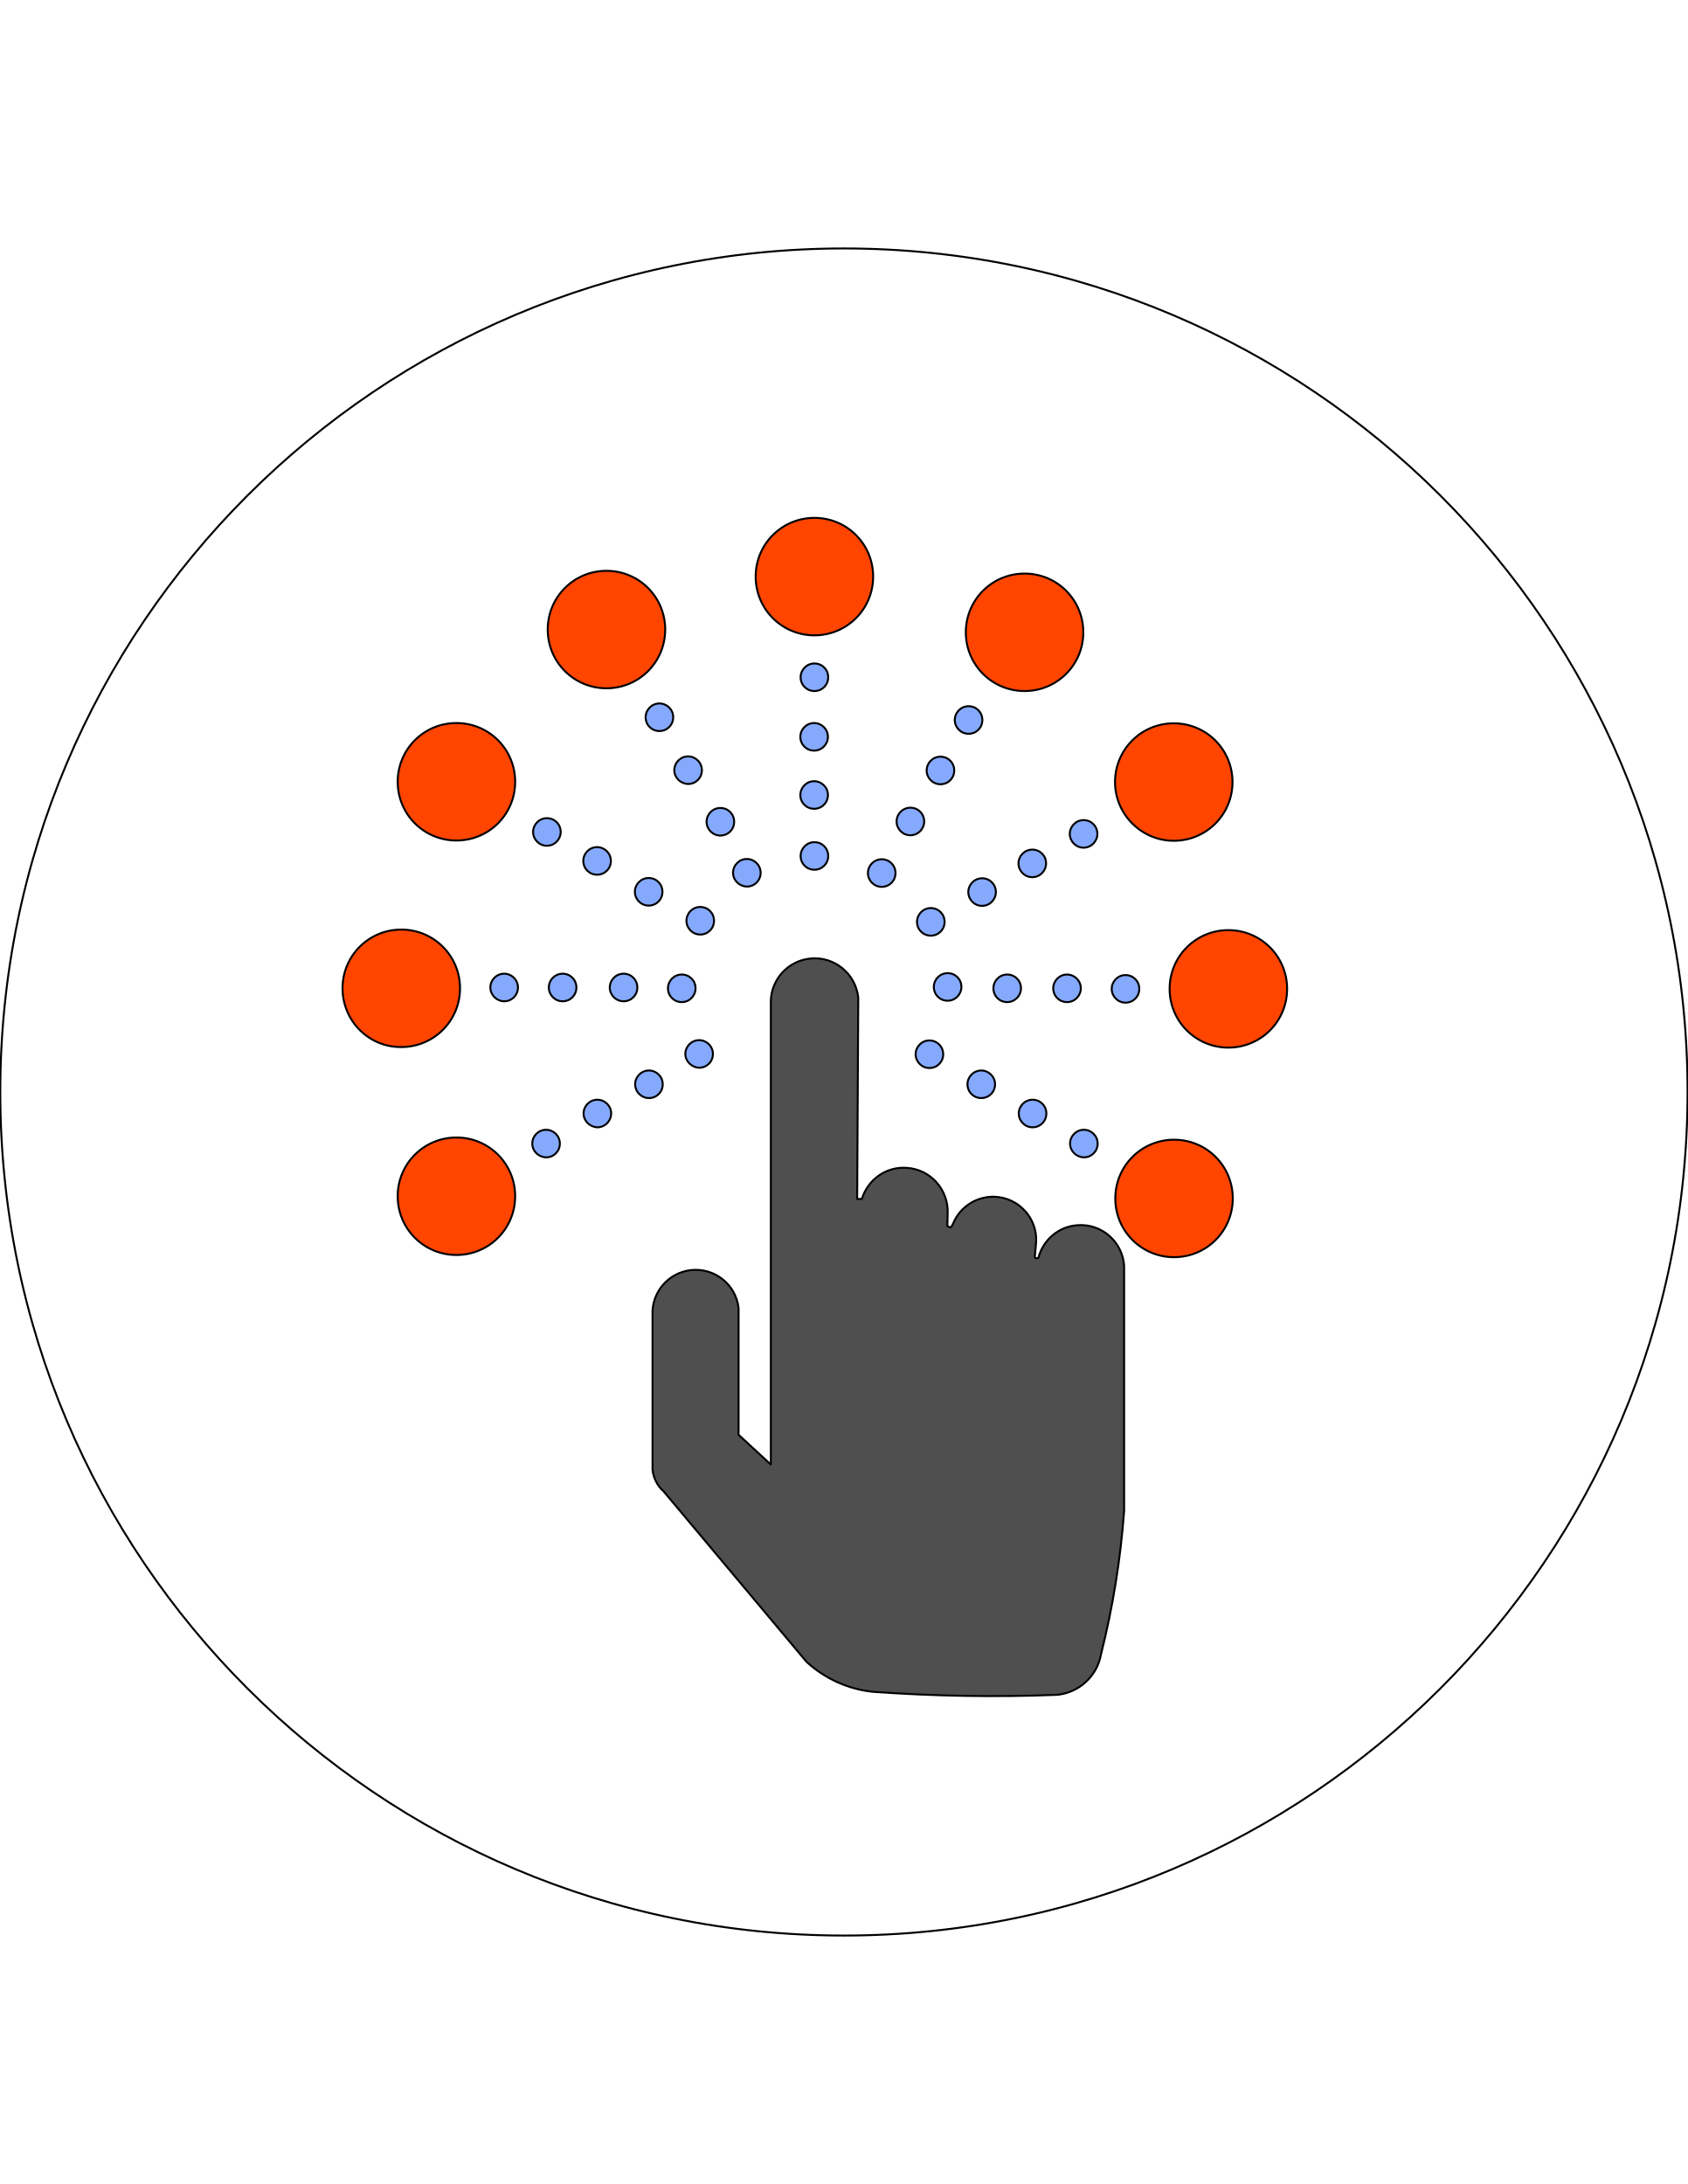
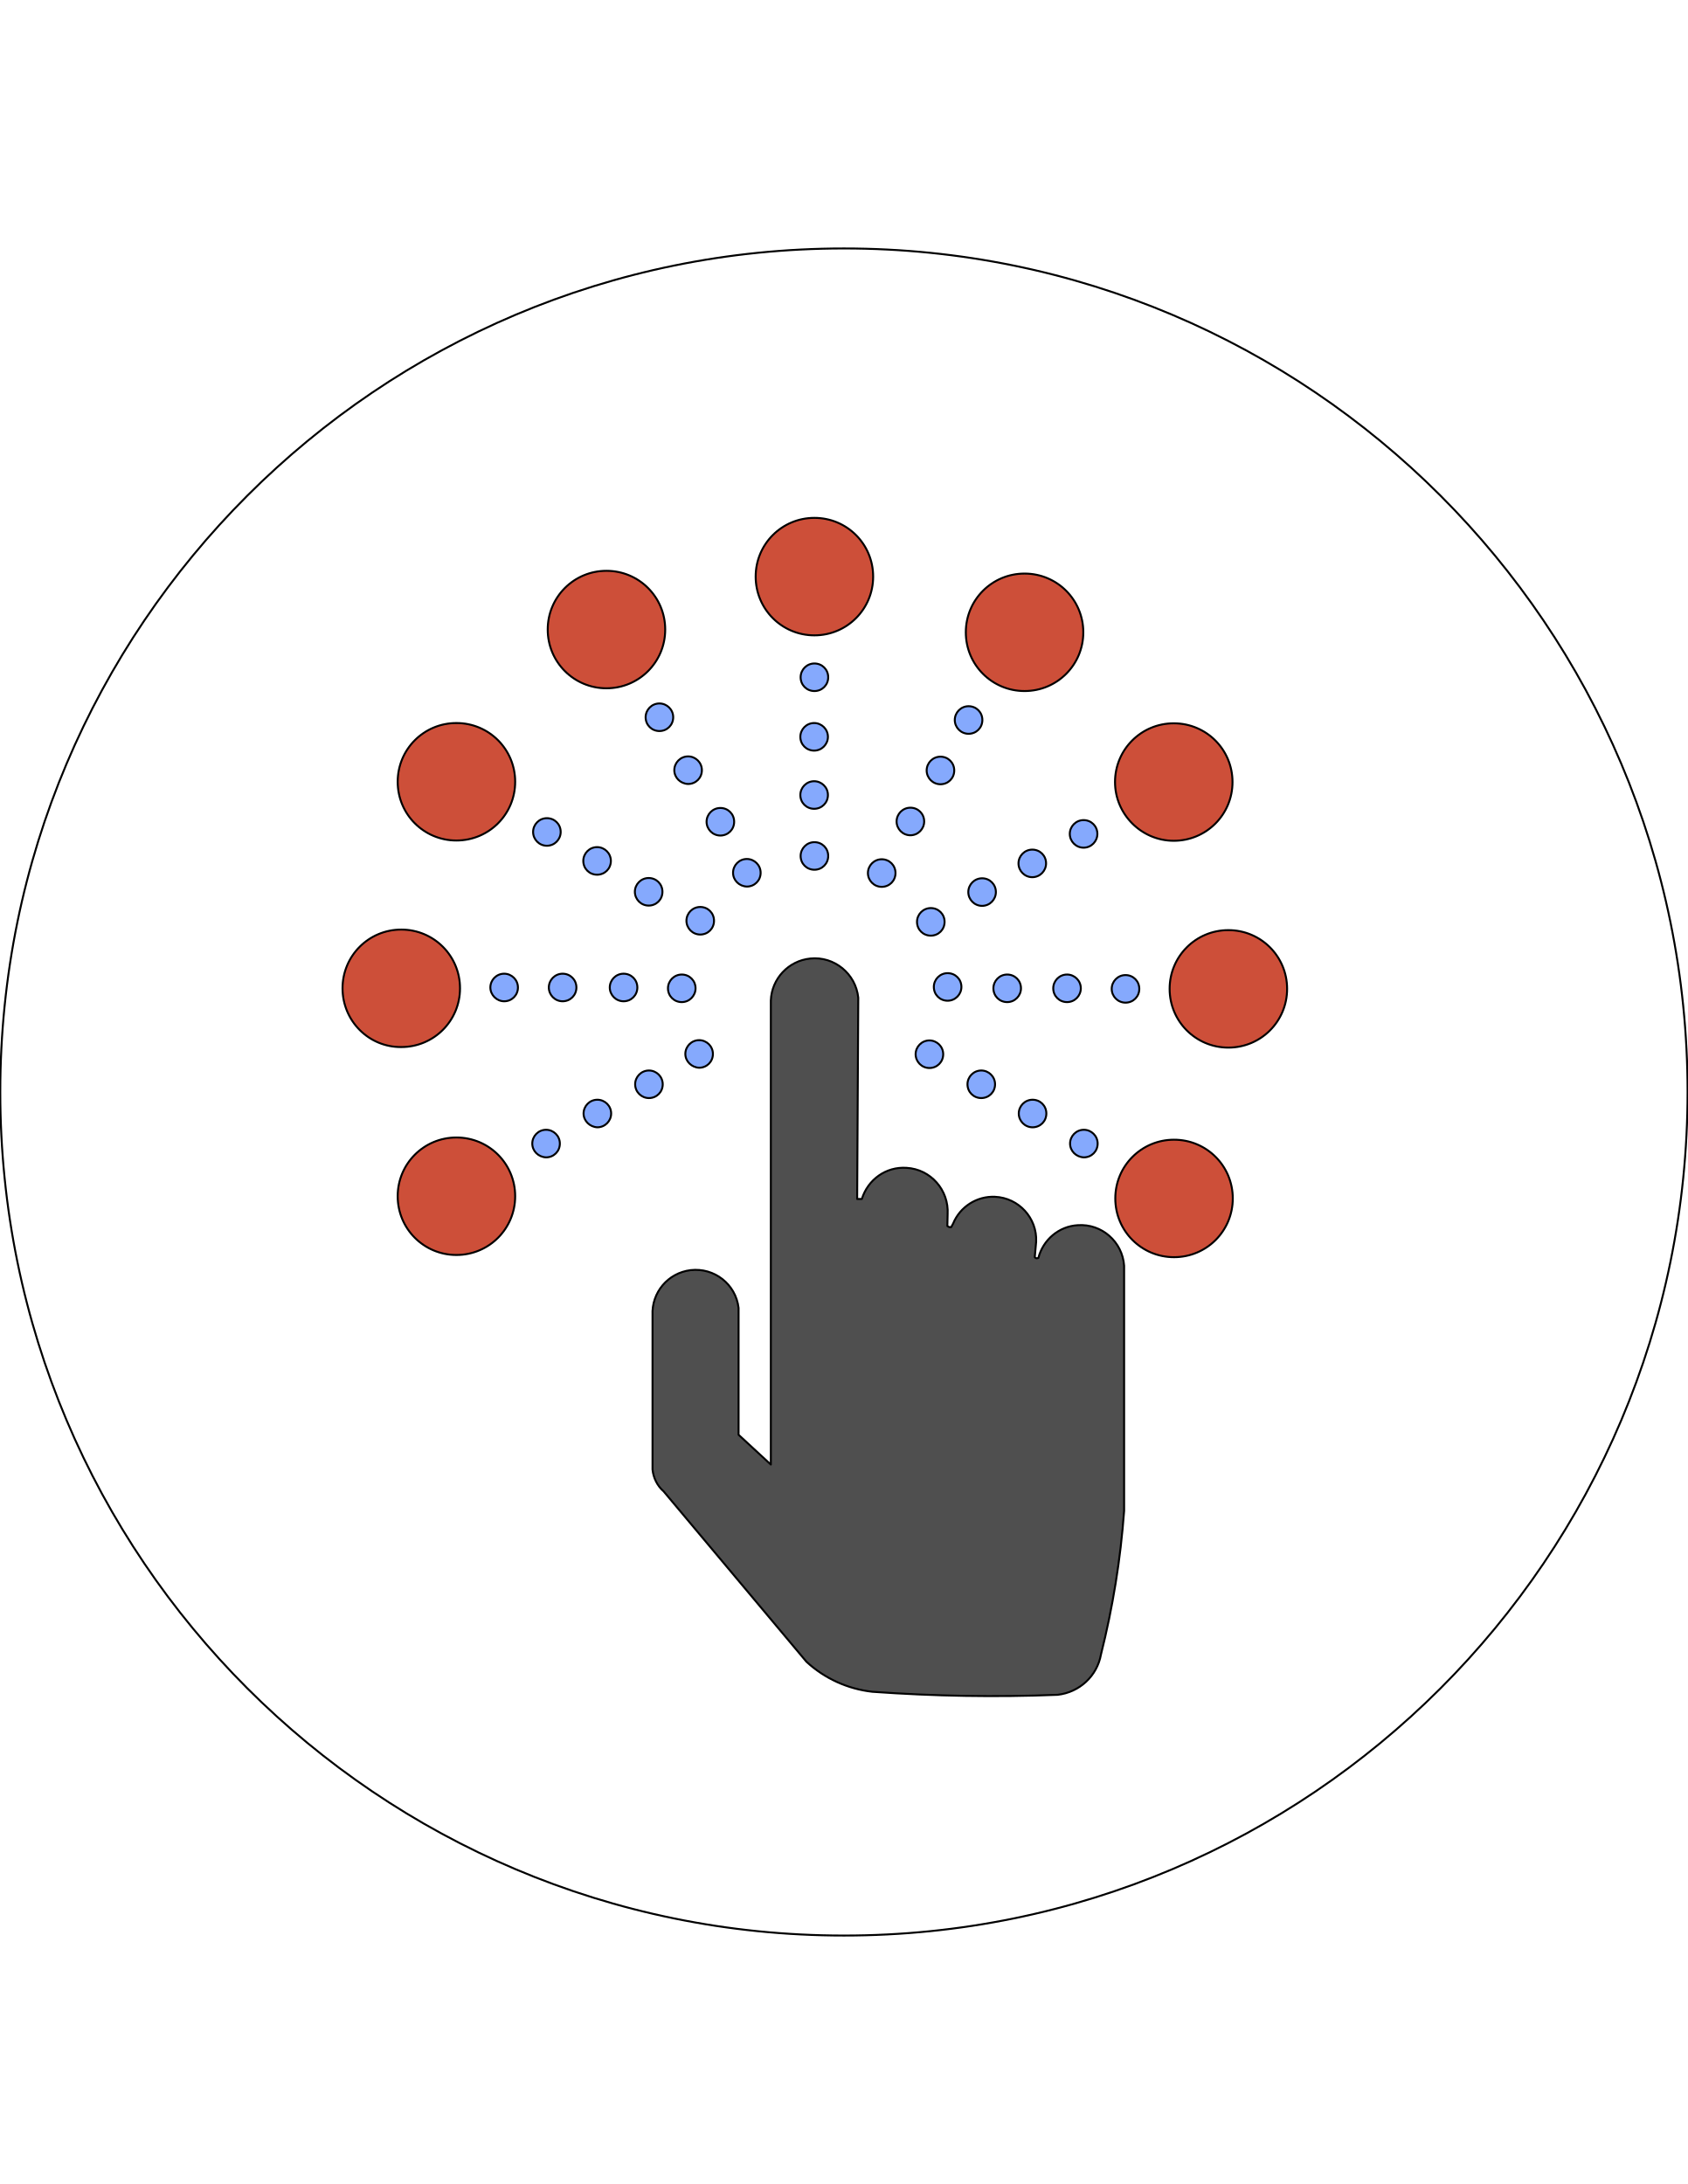
<svg xmlns="http://www.w3.org/2000/svg" version="1.1" x="0px" y="0px" viewBox="0 0 612 792" style="enable-background:new 0 0 612 792;" xml:space="preserve">
  <style type="text/css">
	.st0{fill:none;stroke:#000000;stroke-width:0.709;stroke-linecap:round;stroke-linejoin:round;stroke-miterlimit:10;}
	.mao{fill: #4F4F4F;}
	.circ-peq{fill:#85a9fd;}
- 	.circ-medio{fill:#FF4500;}
+ 	.circ-medio{fill:#CD4F39;}


</style>
  <g id="Circulo_medio_1">
    <g id="CIRCLE">
      <path class="st0 circ-medio" d="M144.2,433.8c0-11.8,9.5-21.3,21.3-21.3c11.8,0,21.3,9.5,21.3,21.3s-9.5,21.3-21.3,21.3    C153.7,455.1,144.2,445.6,144.2,433.8L144.2,433.8z">
        <set id="m_show" attributeName="visibility" attributeType="CSS" to="visible" begin="0s; show4.end" dur=".2s" fill="freeze" />
        <set id="m_hide" attributeName="visibility" attributeType="CSS" to="hidden" begin="hide4.end" dur=".2s" fill="freeze" />
      </path>
    </g>
  </g>
  <g id="Circulo_medio_2">
    <g id="CIRCLE_1_">
      <path class="st0 circ-medio" d="M124.2,358.4c0-11.8,9.5-21.3,21.3-21.3c11.8,0,21.3,9.5,21.3,21.3c0,11.8-9.5,21.3-21.3,21.3    C133.7,379.8,124.2,370.2,124.2,358.4L124.2,358.4z">
        <set id="m_show" attributeName="visibility" attributeType="CSS" to="visible" begin="0s; show4.end" dur=".2s" fill="freeze" />
        <set id="m_hide" attributeName="visibility" attributeType="CSS" to="hidden" begin="hide4.end" dur=".2s" fill="freeze" />
      </path>
    </g>
  </g>
  <g id="Circulo_medio_3">
    <g id="CIRCLE_2_">
      <path class="st0 circ-medio" d="M144.2,283.5c0-11.8,9.5-21.3,21.3-21.3c11.8,0,21.3,9.5,21.3,21.3c0,11.8-9.5,21.3-21.3,21.3    C153.7,304.8,144.2,295.3,144.2,283.5L144.2,283.5z">
        <set id="m_show" attributeName="visibility" attributeType="CSS" to="visible" begin="0s; show4.end" dur=".2s" fill="freeze" />
        <set id="m_hide" attributeName="visibility" attributeType="CSS" to="hidden" begin="hide4.end" dur=".2s" fill="freeze" />
      </path>
    </g>
  </g>
  <g id="Circulo_medio_4">
    <g id="CIRCLE_3_">
      <path class="st0 circ-medio" d="M198.6,228.3c0-11.8,9.5-21.3,21.3-21.3s21.3,9.5,21.3,21.3c0,11.8-9.5,21.3-21.3,21.3    S198.6,240.1,198.6,228.3L198.6,228.3z">
        <set id="m_show" attributeName="visibility" attributeType="CSS" to="visible" begin="0s; show4.end" dur=".2s" fill="freeze" />
        <set id="m_hide" attributeName="visibility" attributeType="CSS" to="hidden" begin="hide4.end" dur=".2s" fill="freeze" />
      </path>
    </g>
  </g>
  <g id="Circulo_medio_5">
    <g id="CIRCLE_4_">
      <path class="st0 circ-medio" d="M274,209.1c0-11.8,9.5-21.3,21.3-21.3c11.8,0,21.3,9.5,21.3,21.3s-9.5,21.3-21.3,21.3    C283.5,230.4,274,220.9,274,209.1L274,209.1z">
        <set id="m_show" attributeName="visibility" attributeType="CSS" to="visible" begin="0s; show4.end" dur=".2s" fill="freeze" />
        <set id="m_hide" attributeName="visibility" attributeType="CSS" to="hidden" begin="hide4.end" dur=".2s" fill="freeze" />
      </path>
    </g>
  </g>
  <g id="Circulo_medio_6">
    <g id="CIRCLE_5_">
      <path class="st0 circ-medio" d="M350.2,229.3c0-11.8,9.5-21.3,21.3-21.3c11.8,0,21.3,9.5,21.3,21.3s-9.5,21.3-21.3,21.3    C359.7,250.6,350.2,241.1,350.2,229.3L350.2,229.3z">
        <set id="m_show" attributeName="visibility" attributeType="CSS" to="visible" begin="0s; show4.end" dur=".2s" fill="freeze" />
        <set id="m_hide" attributeName="visibility" attributeType="CSS" to="hidden" begin="hide4.end" dur=".2s" fill="freeze" />
      </path>
    </g>
  </g>
  <g id="Circulo_medio_7">
    <g id="CIRCLE_6_">
      <path class="st0 circ-medio" d="M404.3,283.6c0-11.8,9.5-21.3,21.3-21.3c11.8,0,21.3,9.5,21.3,21.3c0,11.8-9.5,21.3-21.3,21.3    C413.9,304.9,404.3,295.3,404.3,283.6L404.3,283.6z">
        <set id="m_show" attributeName="visibility" attributeType="CSS" to="visible" begin="0s; show4.end" dur=".2s" fill="freeze" />
        <set id="m_hide" attributeName="visibility" attributeType="CSS" to="hidden" begin="hide4.end" dur=".2s" fill="freeze" />
      </path>
    </g>
  </g>
  <g id="Circulo_medio_8">
    <g id="CIRCLE_7_">
      <path class="st0 circ-medio" d="M424.1,358.6c0-11.8,9.5-21.3,21.3-21.3s21.3,9.5,21.3,21.3c0,11.8-9.5,21.3-21.3,21.3    S424.1,370.4,424.1,358.6L424.1,358.6z">
        <set id="m_show" attributeName="visibility" attributeType="CSS" to="visible" begin="0s; show4.end" dur=".2s" fill="freeze" />
        <set id="m_hide" attributeName="visibility" attributeType="CSS" to="hidden" begin="hide4.end" dur=".2s" fill="freeze" />
      </path>
    </g>
  </g>
  <g id="Circulo_medio_9">
    <g id="CIRCLE_8_">
      <path class="st0 circ-medio" d="M404.4,434.6c0-11.8,9.5-21.3,21.3-21.3c11.8,0,21.3,9.5,21.3,21.3c0,11.8-9.5,21.3-21.3,21.3    C413.9,455.9,404.4,446.4,404.4,434.6L404.4,434.6z">
        <set id="m_show" attributeName="visibility" attributeType="CSS" to="visible" begin="0s; show4.end" dur=".2s" fill="freeze" />
        <set id="m_hide" attributeName="visibility" attributeType="CSS" to="hidden" begin="hide4.end" dur=".2s" fill="freeze" />
      </path>
    </g>
  </g>
  <g id="Circulo_peq_1">
    <g id="CIRCLE_9_">
      <path class="st0 circ-peq" d="M193,414.7c0-2.7,2.2-5,5-5c2.7,0,5,2.2,5,5s-2.2,5-5,5C195.2,419.6,193,417.4,193,414.7L193,414.7z">
        <set id="show4" attributeName="visibility" attributeType="CSS" to="visible" begin="0s; show3.end" dur=".2s" fill="freeze" />
        <set id="hide4" attributeName="visibility" attributeType="CSS" to="hidden" begin="hide3.end" dur=".2s" fill="freeze" />
      </path>
    </g>
  </g>
  <g id="Circulo_peq_2">
    <g id="CIRCLE_10_">
      <path class="st0 circ-peq" d="M211.6,403.8c0-2.7,2.2-5,5-5c2.7,0,5,2.2,5,5c0,2.7-2.2,5-5,5C213.9,408.7,211.6,406.5,211.6,403.8    L211.6,403.8z">
        <set id="show3" attributeName="visibility" attributeType="CSS" to="visible" begin="0s; show2.end" dur=".2s" fill="freeze" />
        <set id="hide3" attributeName="visibility" attributeType="CSS" to="hidden" begin="hide2.end" dur=".2s" fill="freeze" />
      </path>
    </g>
  </g>
  <g id="Circulo_peq_3">
    <g id="CIRCLE_11_">
      <path class="st0 circ-peq" d="M230.3,393.2c0-2.7,2.2-5,5-5c2.7,0,5,2.2,5,5s-2.2,5-5,5C232.6,398.2,230.3,396,230.3,393.2L230.3,393.2z">
        <set id="show2" attributeName="visibility" attributeType="CSS" to="visible" begin="0s; show.end" dur=".2s" fill="freeze" />
        <set id="hide2" attributeName="visibility" attributeType="CSS" to="hidden" begin="hide.end" dur=".2s" fill="freeze" />
      </path>
    </g>
  </g>
  <g id="Circulo_peq_4">
    <g id="CIRCLE_12_">
      <path class="st0 circ-peq" d="M248.5,382.2c0-2.7,2.2-5,5-5c2.7,0,5,2.2,5,5s-2.2,5-5,5C250.8,387.1,248.5,384.9,248.5,382.2L248.5,382.2z">
        <set id="show" attributeName="visibility" attributeType="CSS" to="visible" begin="0s; m_hide.end" dur=".2s" fill="freeze" />
        <set id="hide" attributeName="visibility" attributeType="CSS" to="hidden" begin="m_show.end" dur=".2s" fill="freeze" />
      </path>
    </g>
  </g>
  <g id="Circulo_peq_8">
    <g id="CIRCLE_13_">
      <path class="st0 circ-peq" d="M242.2,358.4c0-2.7,2.2-5,5-5s5,2.2,5,5c0,2.7-2.2,5-5,5S242.2,361.2,242.2,358.4L242.2,358.4z">
        <set id="show" attributeName="visibility" attributeType="CSS" to="visible" begin="0s; m_hide.end" dur=".2s" fill="freeze" />
        <set id="hide" attributeName="visibility" attributeType="CSS" to="hidden" begin="m_show.end" dur=".2s" fill="freeze" />
      </path>
    </g>
  </g>
  <g id="Circulo_peq_7">
    <g id="CIRCLE_14_">
      <path class="st0 circ-peq" d="M221.1,358.1c0-2.7,2.2-5,5-5s5,2.2,5,5s-2.2,5-5,5S221.1,360.8,221.1,358.1L221.1,358.1z">
        <set id="show2" attributeName="visibility" attributeType="CSS" to="visible" begin="0s; show.end" dur=".2s" fill="freeze" />
        <set id="hide2" attributeName="visibility" attributeType="CSS" to="hidden" begin="hide.end" dur=".2s" fill="freeze" />
      </path>
    </g>
  </g>
  <g id="Circulo_peq_6">
    <g id="CIRCLE_15_">
      <path class="st0 circ-peq" d="M199,358.1c0-2.7,2.2-5,5-5s5,2.2,5,5s-2.2,5-5,5S199,360.8,199,358.1L199,358.1z">
        <set id="show3" attributeName="visibility" attributeType="CSS" to="visible" begin="0s; show2.end" dur=".2s" fill="freeze" />
        <set id="hide3" attributeName="visibility" attributeType="CSS" to="hidden" begin="hide2.end" dur=".2s" fill="freeze" />
      </path>
    </g>
  </g>
  <g id="Circulo_peq_5">
    <g id="CIRCLE_16_">
      <path class="st0 circ-peq" d="M177.8,358.1c0-2.7,2.2-5,5-5c2.7,0,5,2.2,5,5s-2.2,5-5,5C180.1,363.1,177.8,360.8,177.8,358.1L177.8,358.1z">
        <set id="show4" attributeName="visibility" attributeType="CSS" to="visible" begin="0s; show3.end" dur=".2s" fill="freeze" />
        <set id="hide4" attributeName="visibility" attributeType="CSS" to="hidden" begin="hide3.end" dur=".2s" fill="freeze" />
      </path>
    </g>
  </g>
  <g id="Circulo_peq_12">
    <g id="CIRCLE_17_">
      <path class="st0 circ-peq" d="M248.9,333.9c0-2.7,2.2-5,5-5s5,2.2,5,5s-2.2,5-5,5S248.9,336.6,248.9,333.9L248.9,333.9z">
        <set id="show" attributeName="visibility" attributeType="CSS" to="visible" begin="0s; m_hide.end" dur=".2s" fill="freeze" />
        <set id="hide" attributeName="visibility" attributeType="CSS" to="hidden" begin="m_show.end" dur=".2s" fill="freeze" />
      </path>
    </g>
  </g>
  <g id="Circulo_peq_11">
    <g id="CIRCLE_18_">
      <path class="st0 circ-peq" d="M230.2,323.4c0-2.7,2.2-5,5-5s5,2.2,5,5s-2.2,5-5,5S230.2,326.1,230.2,323.4L230.2,323.4z">
        <set id="show2" attributeName="visibility" attributeType="CSS" to="visible" begin="0s; show.end" dur=".2s" fill="freeze" />
        <set id="hide2" attributeName="visibility" attributeType="CSS" to="hidden" begin="hide.end" dur=".2s" fill="freeze" />
      </path>
    </g>
  </g>
  <g id="Circulo_peq_10">
    <g id="CIRCLE_19_">
      <path class="st0 circ-peq" d="M211.5,312.2c0-2.7,2.2-5,5-5c2.7,0,5,2.2,5,5s-2.2,5-5,5C213.7,317.2,211.5,315,211.5,312.2L211.5,312.2z">
        <set id="show3" attributeName="visibility" attributeType="CSS" to="visible" begin="0s; show2.end" dur=".2s" fill="freeze" />
        <set id="hide3" attributeName="visibility" attributeType="CSS" to="hidden" begin="hide2.end" dur=".2s" fill="freeze" />
      </path>
    </g>
  </g>
  <g id="Circulo_peq_9">
    <g id="CIRCLE_20_">
      <path class="st0 circ-peq" d="M193.3,301.7c0-2.7,2.2-5,5-5s5,2.2,5,5c0,2.7-2.2,5-5,5S193.3,304.4,193.3,301.7L193.3,301.7z">
        <set id="show4" attributeName="visibility" attributeType="CSS" to="visible" begin="0s; show3.end" dur=".2s" fill="freeze" />
        <set id="hide4" attributeName="visibility" attributeType="CSS" to="hidden" begin="hide3.end" dur=".2s" fill="freeze" />
      </path>
    </g>
  </g>
  <g id="Circulo_peq_16">
    <g id="CIRCLE_21_">
      <path class="st0 circ-peq" d="M265.8,316.5c0-2.7,2.2-5,5-5c2.7,0,5,2.2,5,5s-2.2,5-5,5C268,321.4,265.8,319.2,265.8,316.5L265.8,316.5z">
        <set id="show" attributeName="visibility" attributeType="CSS" to="visible" begin="0s; m_hide.end" dur=".2s" fill="freeze" />
        <set id="hide" attributeName="visibility" attributeType="CSS" to="hidden" begin="m_show.end" dur=".2s" fill="freeze" />
      </path>
    </g>
  </g>
  <g id="Circulo_peq_15">
    <g id="CIRCLE_22_">
      <path class="st0 circ-peq" d="M256.2,298c0-2.7,2.2-5,5-5s5,2.2,5,5s-2.2,5-5,5S256.2,300.7,256.2,298L256.2,298z">
        <set id="show2" attributeName="visibility" attributeType="CSS" to="visible" begin="0s; show.end" dur=".2s" fill="freeze" />
        <set id="hide2" attributeName="visibility" attributeType="CSS" to="hidden" begin="hide.end" dur=".2s" fill="freeze" />
      </path>
    </g>
  </g>
  <g id="Circulo_peq_14">
    <g id="CIRCLE_23_">
      <path class="st0 circ-peq" d="M244.5,279.3c0-2.7,2.2-5,5-5c2.7,0,5,2.2,5,5s-2.2,5-5,5C246.7,284.2,244.5,282,244.5,279.3L244.5,279.3z">
        <set id="show3" attributeName="visibility" attributeType="CSS" to="visible" begin="0s; show2.end" dur=".2s" fill="freeze" />
        <set id="hide3" attributeName="visibility" attributeType="CSS" to="hidden" begin="hide2.end" dur=".2s" fill="freeze" />
      </path>
    </g>
  </g>
  <g id="Circulo_peq_13">
    <g id="CIRCLE_24_">
      <path class="st0 circ-peq" d="M234.1,260.1c0-2.7,2.2-5,5-5c2.7,0,5,2.2,5,5s-2.2,5-5,5C236.3,265.1,234.1,262.9,234.1,260.1L234.1,260.1z">
        <set id="show4" attributeName="visibility" attributeType="CSS" to="visible" begin="0s; show3.end" dur=".2s" fill="freeze" />
        <set id="hide4" attributeName="visibility" attributeType="CSS" to="hidden" begin="hide3.end" dur=".2s" fill="freeze" />
      </path>
    </g>
  </g>
  <g id="Circulo_peq_20">
    <g id="CIRCLE_25_">
      <path class="st0 circ-peq" d="M290.3,310.4c0-2.7,2.2-5,5-5s5,2.2,5,5s-2.2,5-5,5S290.3,313.2,290.3,310.4L290.3,310.4z">
        <set id="show" attributeName="visibility" attributeType="CSS" to="visible" begin="0s; m_hide.end" dur=".2s" fill="freeze" />
        <set id="hide" attributeName="visibility" attributeType="CSS" to="hidden" begin="m_show.end" dur=".2s" fill="freeze" />
      </path>
    </g>
  </g>
  <g id="Circulo_peq_19">
    <g id="CIRCLE_26_">
      <path class="st0 circ-peq" d="M290.2,288.3c0-2.7,2.2-5,5-5c2.7,0,5,2.2,5,5s-2.2,5-5,5C292.4,293.3,290.2,291.1,290.2,288.3L290.2,288.3z">
        <set id="show2" attributeName="visibility" attributeType="CSS" to="visible" begin="0s; show.end" dur=".2s" fill="freeze" />
        <set id="hide2" attributeName="visibility" attributeType="CSS" to="hidden" begin="hide.end" dur=".2s" fill="freeze" />
      </path>
    </g>
  </g>
  <g id="Circulo_peq_18">
    <g id="CIRCLE_27_">
      <path class="st0 circ-peq" d="M290.2,267.2c0-2.7,2.2-5,5-5c2.7,0,5,2.2,5,5c0,2.7-2.2,5-5,5C292.4,272.2,290.2,270,290.2,267.2    L290.2,267.2z">
        <set id="show3" attributeName="visibility" attributeType="CSS" to="visible" begin="0s; show2.end" dur=".2s" fill="freeze" />
        <set id="hide3" attributeName="visibility" attributeType="CSS" to="hidden" begin="hide2.end" dur=".2s" fill="freeze" />
      </path>
    </g>
  </g>
  <g id="Circulo_peq_17">
    <g id="CIRCLE_28_">
      <path class="st0 circ-peq" d="M290.3,245.6c0-2.7,2.2-5,5-5s5,2.2,5,5s-2.2,5-5,5S290.3,248.4,290.3,245.6L290.3,245.6z">
        <set id="show4" attributeName="visibility" attributeType="CSS" to="visible" begin="0s; show3.end" dur=".2s" fill="freeze" />
        <set id="hide4" attributeName="visibility" attributeType="CSS" to="hidden" begin="hide3.end" dur=".2s" fill="freeze" />
      </path>
    </g>
  </g>
  <g id="Circulo_peq_21">
    <g id="CIRCLE_29_">
      <path class="st0 circ-peq" d="M346.2,261.1c0-2.7,2.2-5,5-5s5,2.2,5,5s-2.2,5-5,5S346.2,263.8,346.2,261.1L346.2,261.1z">
        <set id="show4" attributeName="visibility" attributeType="CSS" to="visible" begin="0s; show3.end" dur=".2s" fill="freeze" />
        <set id="hide4" attributeName="visibility" attributeType="CSS" to="hidden" begin="hide3.end" dur=".2s" fill="freeze" />
      </path>
    </g>
  </g>
  <g id="Circulo_peq_22">
    <g id="CIRCLE_30_">
      <path class="st0 circ-peq" d="M336,279.4c0-2.7,2.2-5,5-5s5,2.2,5,5s-2.2,5-5,5S336,282.1,336,279.4L336,279.4z">
        <set id="show3" attributeName="visibility" attributeType="CSS" to="visible" begin="0s; show2.end" dur=".2s" fill="freeze" />
        <set id="hide3" attributeName="visibility" attributeType="CSS" to="hidden" begin="hide2.end" dur=".2s" fill="freeze" />
      </path>
    </g>
  </g>
  <g id="Circulo_peq_23">
    <g id="CIRCLE_31_">
      <path class="st0 circ-peq" d="M325.1,297.9c0-2.7,2.2-5,5-5s5,2.2,5,5c0,2.7-2.2,5-5,5S325.1,300.6,325.1,297.9L325.1,297.9z">
        <set id="show2" attributeName="visibility" attributeType="CSS" to="visible" begin="0s; show.end" dur=".2s" fill="freeze" />
        <set id="hide2" attributeName="visibility" attributeType="CSS" to="hidden" begin="hide.end" dur=".2s" fill="freeze" />
      </path>
    </g>
  </g>
  <g id="Circulo_peq_24">
    <g id="CIRCLE_32_">
      <path class="st0 circ-peq" d="M314.7,316.6c0-2.7,2.2-5,5-5s5,2.2,5,5s-2.2,5-5,5S314.7,319.3,314.7,316.6L314.7,316.6z">
        <set id="show" attributeName="visibility" attributeType="CSS" to="visible" begin="0s; m_hide.end" dur=".2s" fill="freeze" />
        <set id="hide" attributeName="visibility" attributeType="CSS" to="hidden" begin="m_show.end" dur=".2s" fill="freeze" />
      </path>
    </g>
  </g>
  <g id="Circulo_peq_28">
    <g id="CIRCLE_33_">
      <path class="st0 circ-peq" d="M332.5,334.3c0-2.7,2.2-5,5-5s5,2.2,5,5s-2.2,5-5,5S332.5,337.1,332.5,334.3L332.5,334.3z">
        <set id="show" attributeName="visibility" attributeType="CSS" to="visible" begin="0s; m_hide.end" dur=".2s" fill="freeze" />
        <set id="hide" attributeName="visibility" attributeType="CSS" to="hidden" begin="m_show.end" dur=".2s" fill="freeze" />
      </path>
    </g>
  </g>
  <g id="Circulo_peq_27">
    <g id="CIRCLE_34_">
      <path class="st0 circ-peq" d="M351.1,323.5c0-2.7,2.2-5,5-5s5,2.2,5,5c0,2.7-2.2,5-5,5S351.1,326.2,351.1,323.5L351.1,323.5z">
        <set id="show2" attributeName="visibility" attributeType="CSS" to="visible" begin="0s; show.end" dur=".2s" fill="freeze" />
        <set id="hide2" attributeName="visibility" attributeType="CSS" to="hidden" begin="hide.end" dur=".2s" fill="freeze" />
      </path>
    </g>
  </g>
  <g id="Circulo_peq_26">
    <g id="CIRCLE_35_">
      <path class="st0 circ-peq" d="M369.3,313.1c0-2.7,2.2-5,5-5s5,2.2,5,5c0,2.7-2.2,5-5,5S369.3,315.8,369.3,313.1L369.3,313.1z">
        <set id="show3" attributeName="visibility" attributeType="CSS" to="visible" begin="0s; show2.end" dur=".2s" fill="freeze" />
        <set id="hide3" attributeName="visibility" attributeType="CSS" to="hidden" begin="hide2.end" dur=".2s" fill="freeze" />
      </path>
    </g>
  </g>
  <g id="Circulo_peq_25">
    <g id="CIRCLE_36_">
      <path class="st0 circ-peq" d="M387.9,302.4c0-2.7,2.2-5,5-5s5,2.2,5,5c0,2.7-2.2,5-5,5S387.9,305.1,387.9,302.4L387.9,302.4z">
        <set id="show4" attributeName="visibility" attributeType="CSS" to="visible" begin="0s; show3.end" dur=".2s" fill="freeze" />
        <set id="hide4" attributeName="visibility" attributeType="CSS" to="hidden" begin="hide3.end" dur=".2s" fill="freeze" />
      </path>
    </g>
  </g>
  <g id="Circulo_peq_32">
    <g id="CIRCLE_37_">
      <path class="st0 circ-peq" d="M338.6,357.9c0-2.7,2.2-5,5-5s5,2.2,5,5c0,2.7-2.2,5-5,5S338.6,360.7,338.6,357.9L338.6,357.9z">
        <set id="show" attributeName="visibility" attributeType="CSS" to="visible" begin="0s; m_hide.end" dur=".2s" fill="freeze" />
        <set id="hide" attributeName="visibility" attributeType="CSS" to="hidden" begin="m_show.end" dur=".2s" fill="freeze" />
      </path>
    </g>
  </g>
  <g id="Circulo_peq_31">
    <g id="CIRCLE_38_">
      <path class="st0 circ-peq" d="M360.2,358.4c0-2.7,2.2-5,5-5s5,2.2,5,5c0,2.7-2.2,5-5,5S360.2,361.2,360.2,358.4L360.2,358.4z">
        <set id="show2" attributeName="visibility" attributeType="CSS" to="visible" begin="0s; show.end" dur=".2s" fill="freeze" />
        <set id="hide2" attributeName="visibility" attributeType="CSS" to="hidden" begin="hide.end" dur=".2s" fill="freeze" />
      </path>
    </g>
  </g>
  <g id="Circulo_peq_30">
    <g id="CIRCLE_39_">
      <path class="st0 circ-peq" d="M381.9,358.4c0-2.7,2.2-5,5-5c2.7,0,5,2.2,5,5c0,2.7-2.2,5-5,5C384.1,363.4,381.9,361.2,381.9,358.4    L381.9,358.4z">
        <set id="show3" attributeName="visibility" attributeType="CSS" to="visible" begin="0s; show2.end" dur=".2s" fill="freeze" />
        <set id="hide3" attributeName="visibility" attributeType="CSS" to="hidden" begin="hide2.end" dur=".2s" fill="freeze" />
      </path>
    </g>
  </g>
  <g id="Circulo_peq_29">
    <g id="CIRCLE_40_">
      <path class="st0 circ-peq" d="M403.1,358.6c0-2.7,2.2-5,5-5s5,2.2,5,5s-2.2,5-5,5S403.1,361.3,403.1,358.6L403.1,358.6z">
        <set id="show4" attributeName="visibility" attributeType="CSS" to="visible" begin="0s; show3.end" dur=".2s" fill="freeze" />
        <set id="hide4" attributeName="visibility" attributeType="CSS" to="hidden" begin="hide3.end" dur=".2s" fill="freeze" />
      </path>
    </g>
  </g>
  <g id="Circulo_peq_36">
    <g id="CIRCLE_41_">
      <path class="st0 circ-peq" d="M332,382.3c0-2.7,2.2-5,5-5c2.7,0,5,2.2,5,5s-2.2,5-5,5C334.2,387.3,332,385,332,382.3L332,382.3z">
        <set id="show" attributeName="visibility" attributeType="CSS" to="visible" begin="0s; m_hide.end" dur=".2s" fill="freeze" />
        <set id="hide" attributeName="visibility" attributeType="CSS" to="hidden" begin="m_show.end" dur=".2s" fill="freeze" />
      </path>
    </g>
  </g>
  <g id="Circulo_peq_35">
    <g id="CIRCLE_42_">
      <path class="st0 circ-peq" d="M350.8,393.2c0-2.7,2.2-5,5-5c2.7,0,5,2.2,5,5s-2.2,5-5,5C353,398.2,350.8,396,350.8,393.2L350.8,393.2z">
        <set id="show2" attributeName="visibility" attributeType="CSS" to="visible" begin="0s; show.end" dur=".2s" fill="freeze" />
        <set id="hide2" attributeName="visibility" attributeType="CSS" to="hidden" begin="hide.end" dur=".2s" fill="freeze" />
      </path>
    </g>
  </g>
  <g id="Circulo_peq_34">
    <g id="CIRCLE_43_">
      <path class="st0 circ-peq" d="M369.4,403.8c0-2.7,2.2-5,5-5s5,2.2,5,5s-2.2,5-5,5S369.4,406.5,369.4,403.8L369.4,403.8z">
        <set id="show3" attributeName="visibility" attributeType="CSS" to="visible" begin="0s; show2.end" dur=".2s" fill="freeze" />
        <set id="hide3" attributeName="visibility" attributeType="CSS" to="hidden" begin="hide2.end" dur=".2s" fill="freeze" />
      </path>
    </g>
  </g>
  <g id="Circulo_peq_33">
    <g id="CIRCLE_44_">
      <path class="st0 circ-peq" d="M388,414.7c0-2.7,2.2-5,5-5c2.7,0,5,2.2,5,5s-2.2,5-5,5C390.2,419.6,388,417.4,388,414.7L388,414.7z">
        <set id="show4" attributeName="visibility" attributeType="CSS" to="visible" begin="0s; show3.end" dur=".2s" fill="freeze" />
        <set id="hide4" attributeName="visibility" attributeType="CSS" to="hidden" begin="hide3.end" dur=".2s" fill="freeze" />
      </path>
    </g>
  </g>
  <g id="Mao">
    <g id="LWPOLYLINE">
      <path class="st0 mao" d="M311.2,361.8c-0.9-8.7-8.7-15.1-17.4-14.2c-7.9,0.8-14,7.3-14.3,15.2v168.3l-11.7-10.8c0,0,0-46,0-46    c-1-8.6-8.8-14.7-17.4-13.7c-8.2,1-14.2,8.1-13.8,16.4c0,0,0,55.9,0,55.9c0.3,3,1.7,5.9,4,7.9l51.8,61.8c6.6,6.1,15,9.9,23.9,10.9    c22.4,1.6,44.8,2,67.2,1.1c7.9-0.9,14.3-6.8,15.7-14.6c4.3-17.1,7.1-34.5,8.4-52.1v-88.9c-0.6-8.7-8.1-15.3-16.8-14.7    c-6.9,0.4-12.6,5.3-14.3,11.9l-0.6,0.1l-0.4-0.1l-0.3-0.3l0.5-5.6c0.4-8.6-6.3-15.9-14.9-16.3c-6.6-0.3-12.7,3.6-15.2,9.7    l-0.7,1.3l-0.7,0l-0.7-0.4l0.1-4.3c0.5-8.7-6.1-16.3-14.9-16.8c-7.4-0.5-14,4.2-16.2,11.3c0,0-1.7,0-1.7,0    S311.2,361.8,311.2,361.8z" />
    </g>
  </g>
  <g id="Circulo_Grande">
    <g id="CIRCLE_45_">
      <path class="st0" d="M0.1,396C0.1,227.1,137.1,90.1,306,90.1S611.9,227.1,611.9,396S474.9,701.9,306,701.9S0.1,564.9,0.1,396    L0.1,396z" />
    </g>
  </g>
</svg>
